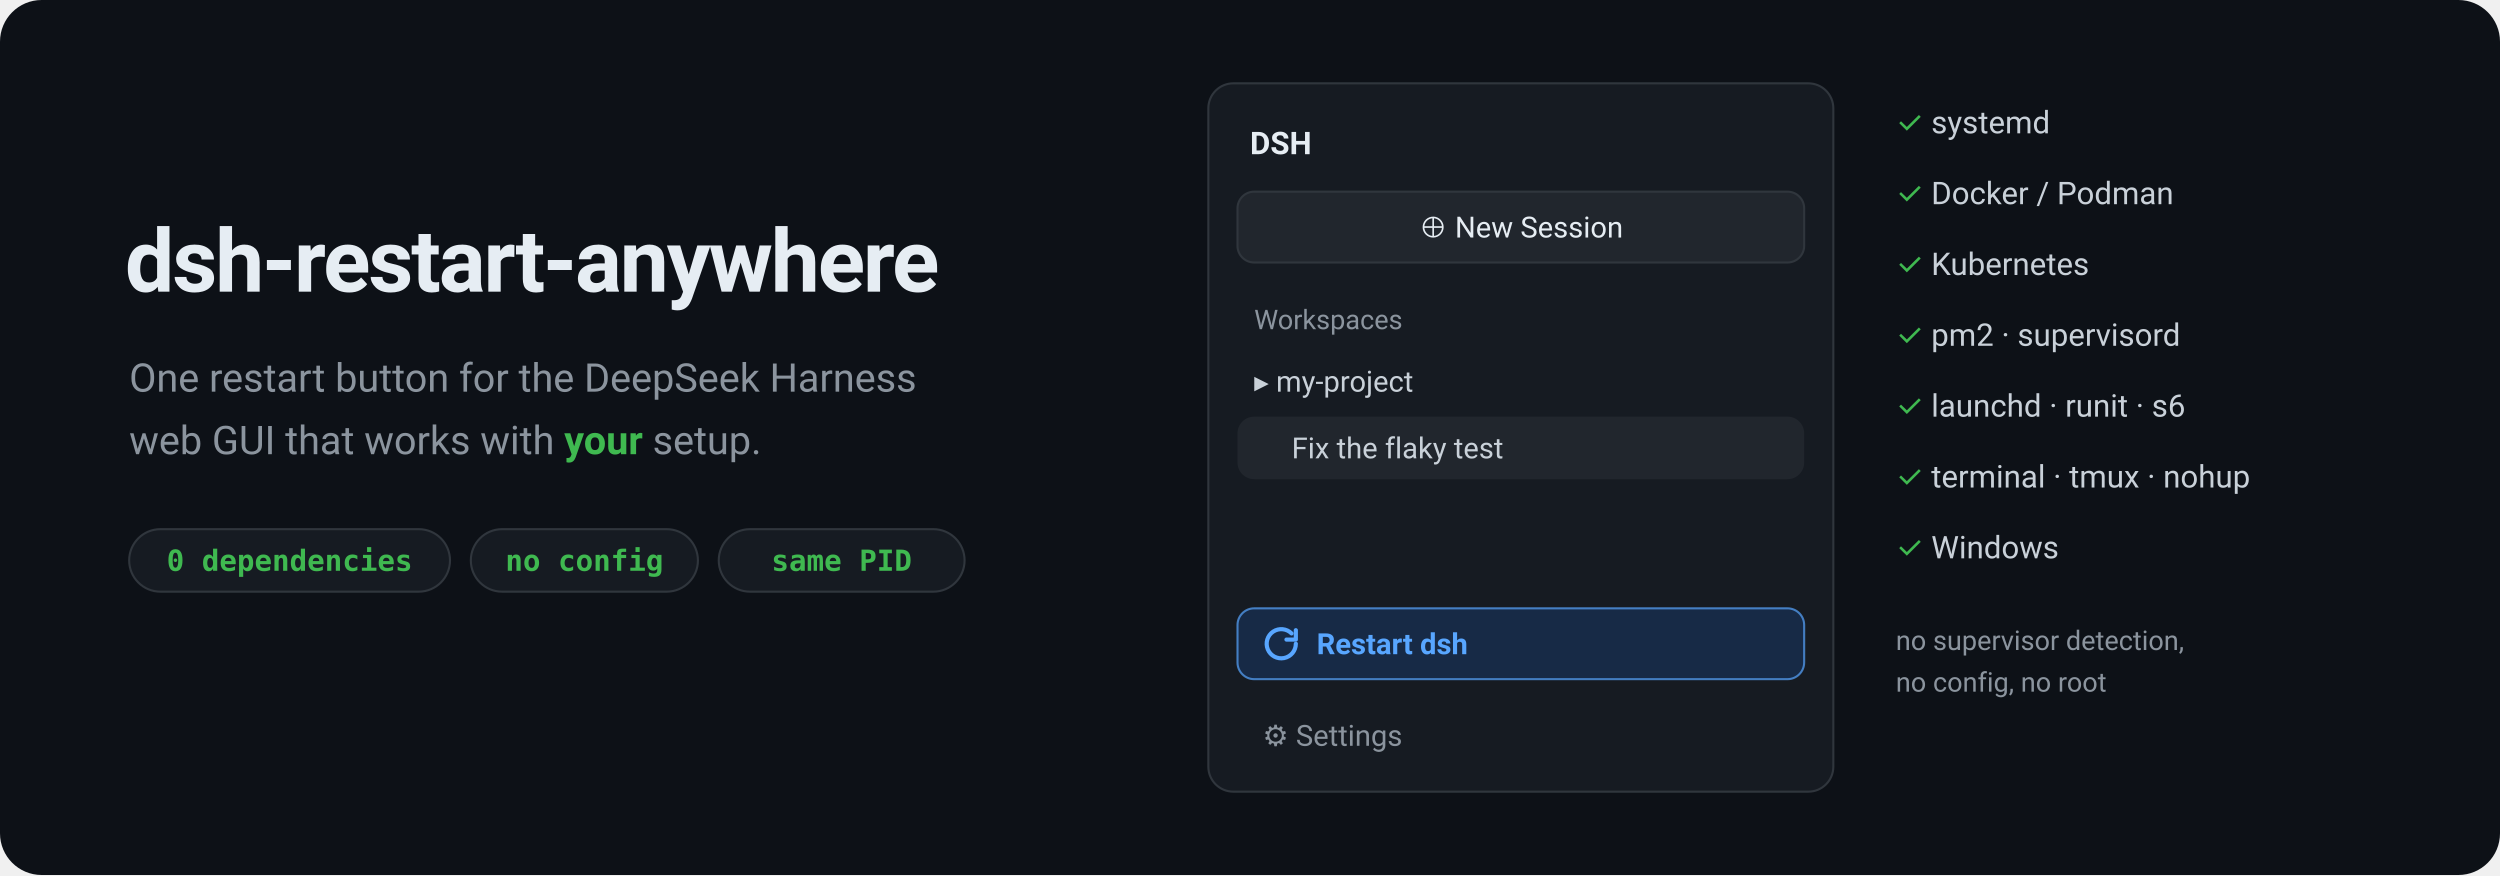
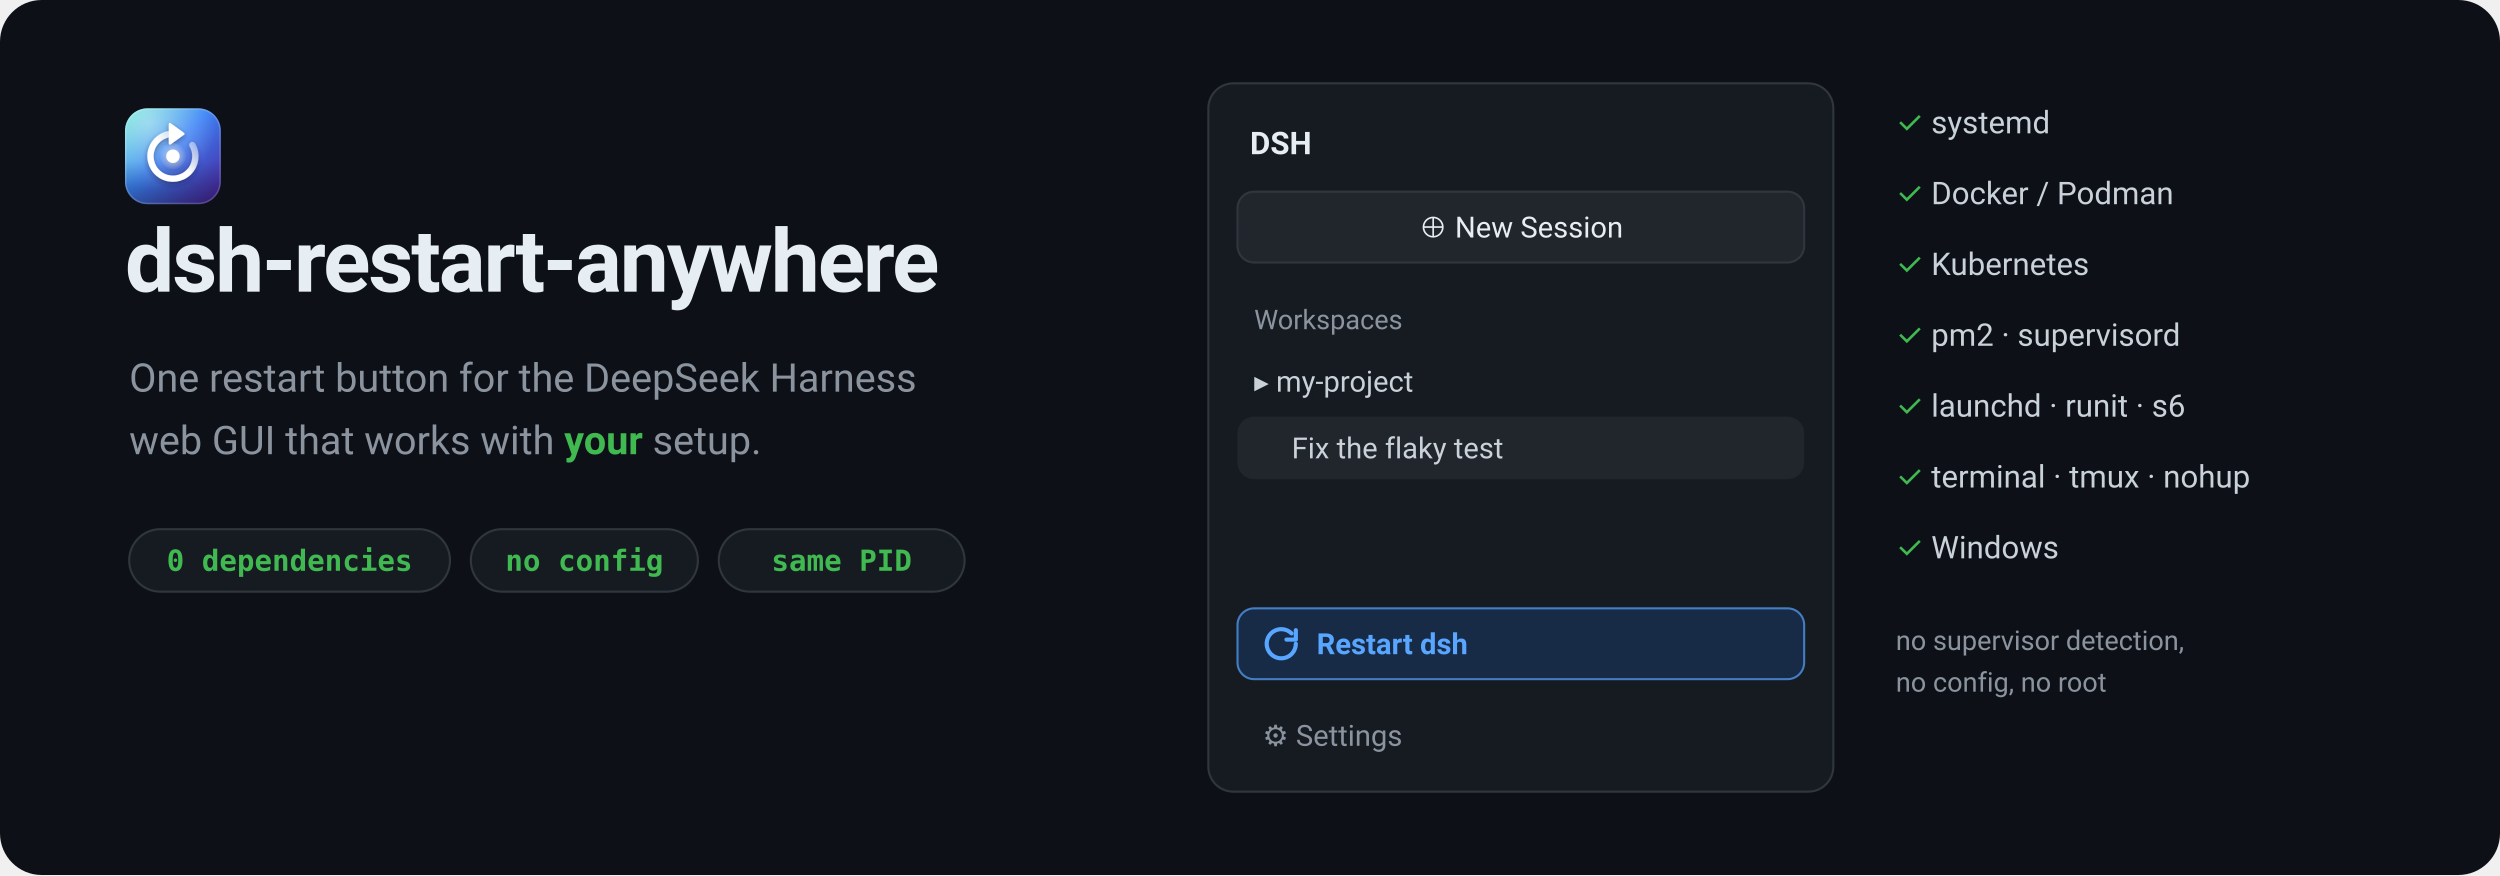
<svg xmlns="http://www.w3.org/2000/svg" width="1200" height="420" viewBox="0 0 1200 420" font-family="ui-sans-serif, -apple-system, 'Segoe UI', Roboto, Helvetica, Arial, sans-serif">
  <rect width="1200" height="420" rx="20" fill="#0d1117" />
+   <svg x="60" y="52" width="46" height="46" viewBox="0 0 64 64">
+     <defs>
+       <linearGradient id="ic-bg" x1="0" y1="0" x2="1" y2="1">
+         <stop offset="0" stop-color="#5EEAD4" />
+         <stop offset=".45" stop-color="#3B82F6" />
+         <stop offset="1" stop-color="#4C1D95" />
+       </linearGradient>
+       <radialGradient id="ic-hi" cx=".25" cy=".15" r=".7">
+         <stop offset="0" stop-color="#fff" stop-opacity=".45" />
+         <stop offset="1" stop-color="#fff" stop-opacity="0" />
+       </radialGradient>
+       <linearGradient id="ic-shade" x1="0" y1="0" x2="0" y2="1">
+         <stop offset=".55" stop-color="#000" stop-opacity="0" />
+         <stop offset="1" stop-color="#000" stop-opacity=".3" />
+       </linearGradient>
+       <linearGradient id="ic-tail" x1="1" y1="0" x2="0" y2="1">
+         <stop offset="0" stop-color="#fff" stop-opacity=".25" />
+         <stop offset=".5" stop-color="#fff" />
+       </linearGradient>
+       <radialGradient id="ic-core">
+         <stop offset="0" stop-color="#fff" stop-opacity=".6" />
+         <stop offset="1" stop-color="#fff" stop-opacity="0" />
+       </radialGradient>
+       <filter id="ic-drop" x="-30%" y="-30%" width="160%" height="160%">
+         <feDropShadow dx="0" dy="1.5" stdDeviation="1.6" flood-color="#1E1B4B" flood-opacity=".5" />
+       </filter>
+     </defs>
+     <rect width="64" height="64" rx="15" fill="url(#ic-bg)" />
+     <rect width="64" height="64" rx="15" fill="url(#ic-hi)" />
+     <rect width="64" height="64" rx="15" fill="url(#ic-shade)" />
+     <g filter="url(#ic-drop)">
+       <path d="M45 24.5A15 15 0 1 1 32 17" fill="none" stroke="url(#ic-tail)" stroke-width="4.2" stroke-linecap="round" />
+       <path d="M30 10.5l9 6.5-9 6.5z" fill="#fff" stroke="#fff" stroke-width="1.5" stroke-linejoin="round" />
+       <circle cx="32" cy="32" r="9" fill="url(#ic-core)" />
+       <circle cx="32" cy="32" r="4.5" fill="#fff" />
+     </g>
+     <rect x=".5" y=".5" width="63" height="63" rx="14.5" fill="none" stroke="#fff" stroke-opacity=".18" />
+   </svg>
  <text x="60" y="140" fill="#e6edf3" font-size="42" font-weight="700" letter-spacing="-1">dsh-restart-anywhere</text>
  <text x="62" y="188" fill="#8b949e" font-size="19">One restart button for the DeepSeek Harness</text>
  <text x="62" y="218" fill="#8b949e" font-size="19">web GUI that works with <tspan fill="#3fb950" font-weight="700">your</tspan> setup.</text>
  <g font-family="ui-monospace, SFMono-Regular, Menlo, Consolas, monospace" font-size="14" font-weight="600">
    <rect x="62" y="254" width="154" height="30" rx="15" fill="#161b22" stroke="#30363d" />
    <text x="139" y="274" fill="#3fb950" text-anchor="middle">0 dependencies</text>
    <rect x="226" y="254" width="109" height="30" rx="15" fill="#161b22" stroke="#30363d" />
    <text x="280.5" y="274" fill="#3fb950" text-anchor="middle">no config</text>
    <rect x="345" y="254" width="118" height="30" rx="15" fill="#161b22" stroke="#30363d" />
    <text x="404" y="274" fill="#3fb950" text-anchor="middle">same PID</text>
  </g>
  <g transform="translate(580 40)">
    <rect width="300" height="340" rx="12" fill="#161b22" stroke="#30363d" />
    <text x="20" y="34" fill="#e6edf3" font-size="15" font-weight="700">DSH</text>
    <rect x="14" y="52" width="272" height="34" rx="8" fill="#21262d" stroke="#30363d" />
    <text x="150" y="74" fill="#e6edf3" font-size="14" text-anchor="middle">⊕  New Session</text>
    <text x="22" y="118" fill="#8b949e" font-size="13">Workspaces</text>
    <text x="22" y="148" fill="#c9d1d9" font-size="14">▸ my-project</text>
    <rect x="14" y="160" width="272" height="30" rx="8" fill="#21262d" />
    <text x="40" y="180" fill="#c9d1d9" font-size="14">Fix the flaky test</text>
    <rect x="14" y="252" width="272" height="34" rx="8" fill="#1f6feb" fill-opacity=".18" stroke="#58a6ff" stroke-opacity=".7" />
    <g transform="translate(26 261)" fill="none" stroke="#58a6ff" stroke-width="2" stroke-linecap="round" stroke-linejoin="round">
      <path d="M16 8a7 7 0 1 1-2.05-4.95" />
      <path d="M16 1.5v4.5h-4.5" />
    </g>
    <text x="52" y="274" fill="#58a6ff" font-size="14" font-weight="600">Restart dsh</text>
    <text x="26" y="318" fill="#8b949e" font-size="14">⚙  Settings</text>
  </g>
  <g transform="translate(910 64)" font-size="15" fill="#c9d1d9">
    <text y="0">
      <tspan fill="#3fb950">✓</tspan>  systemd</text>
    <text y="34">
      <tspan fill="#3fb950">✓</tspan>  Docker / Podman</text>
    <text y="68">
      <tspan fill="#3fb950">✓</tspan>  Kubernetes</text>
    <text y="102">
      <tspan fill="#3fb950">✓</tspan>  pm2 · supervisord</text>
    <text y="136">
      <tspan fill="#3fb950">✓</tspan>  launchd · runit · s6</text>
    <text y="170">
      <tspan fill="#3fb950">✓</tspan>  terminal · tmux · nohup</text>
    <text y="204">
      <tspan fill="#3fb950">✓</tspan>  Windows</text>
    <text y="248" fill="#8b949e" font-size="13">no supervisor detection,</text>
    <text y="268" fill="#8b949e" font-size="13">no config, no root</text>
  </g>
</svg>
